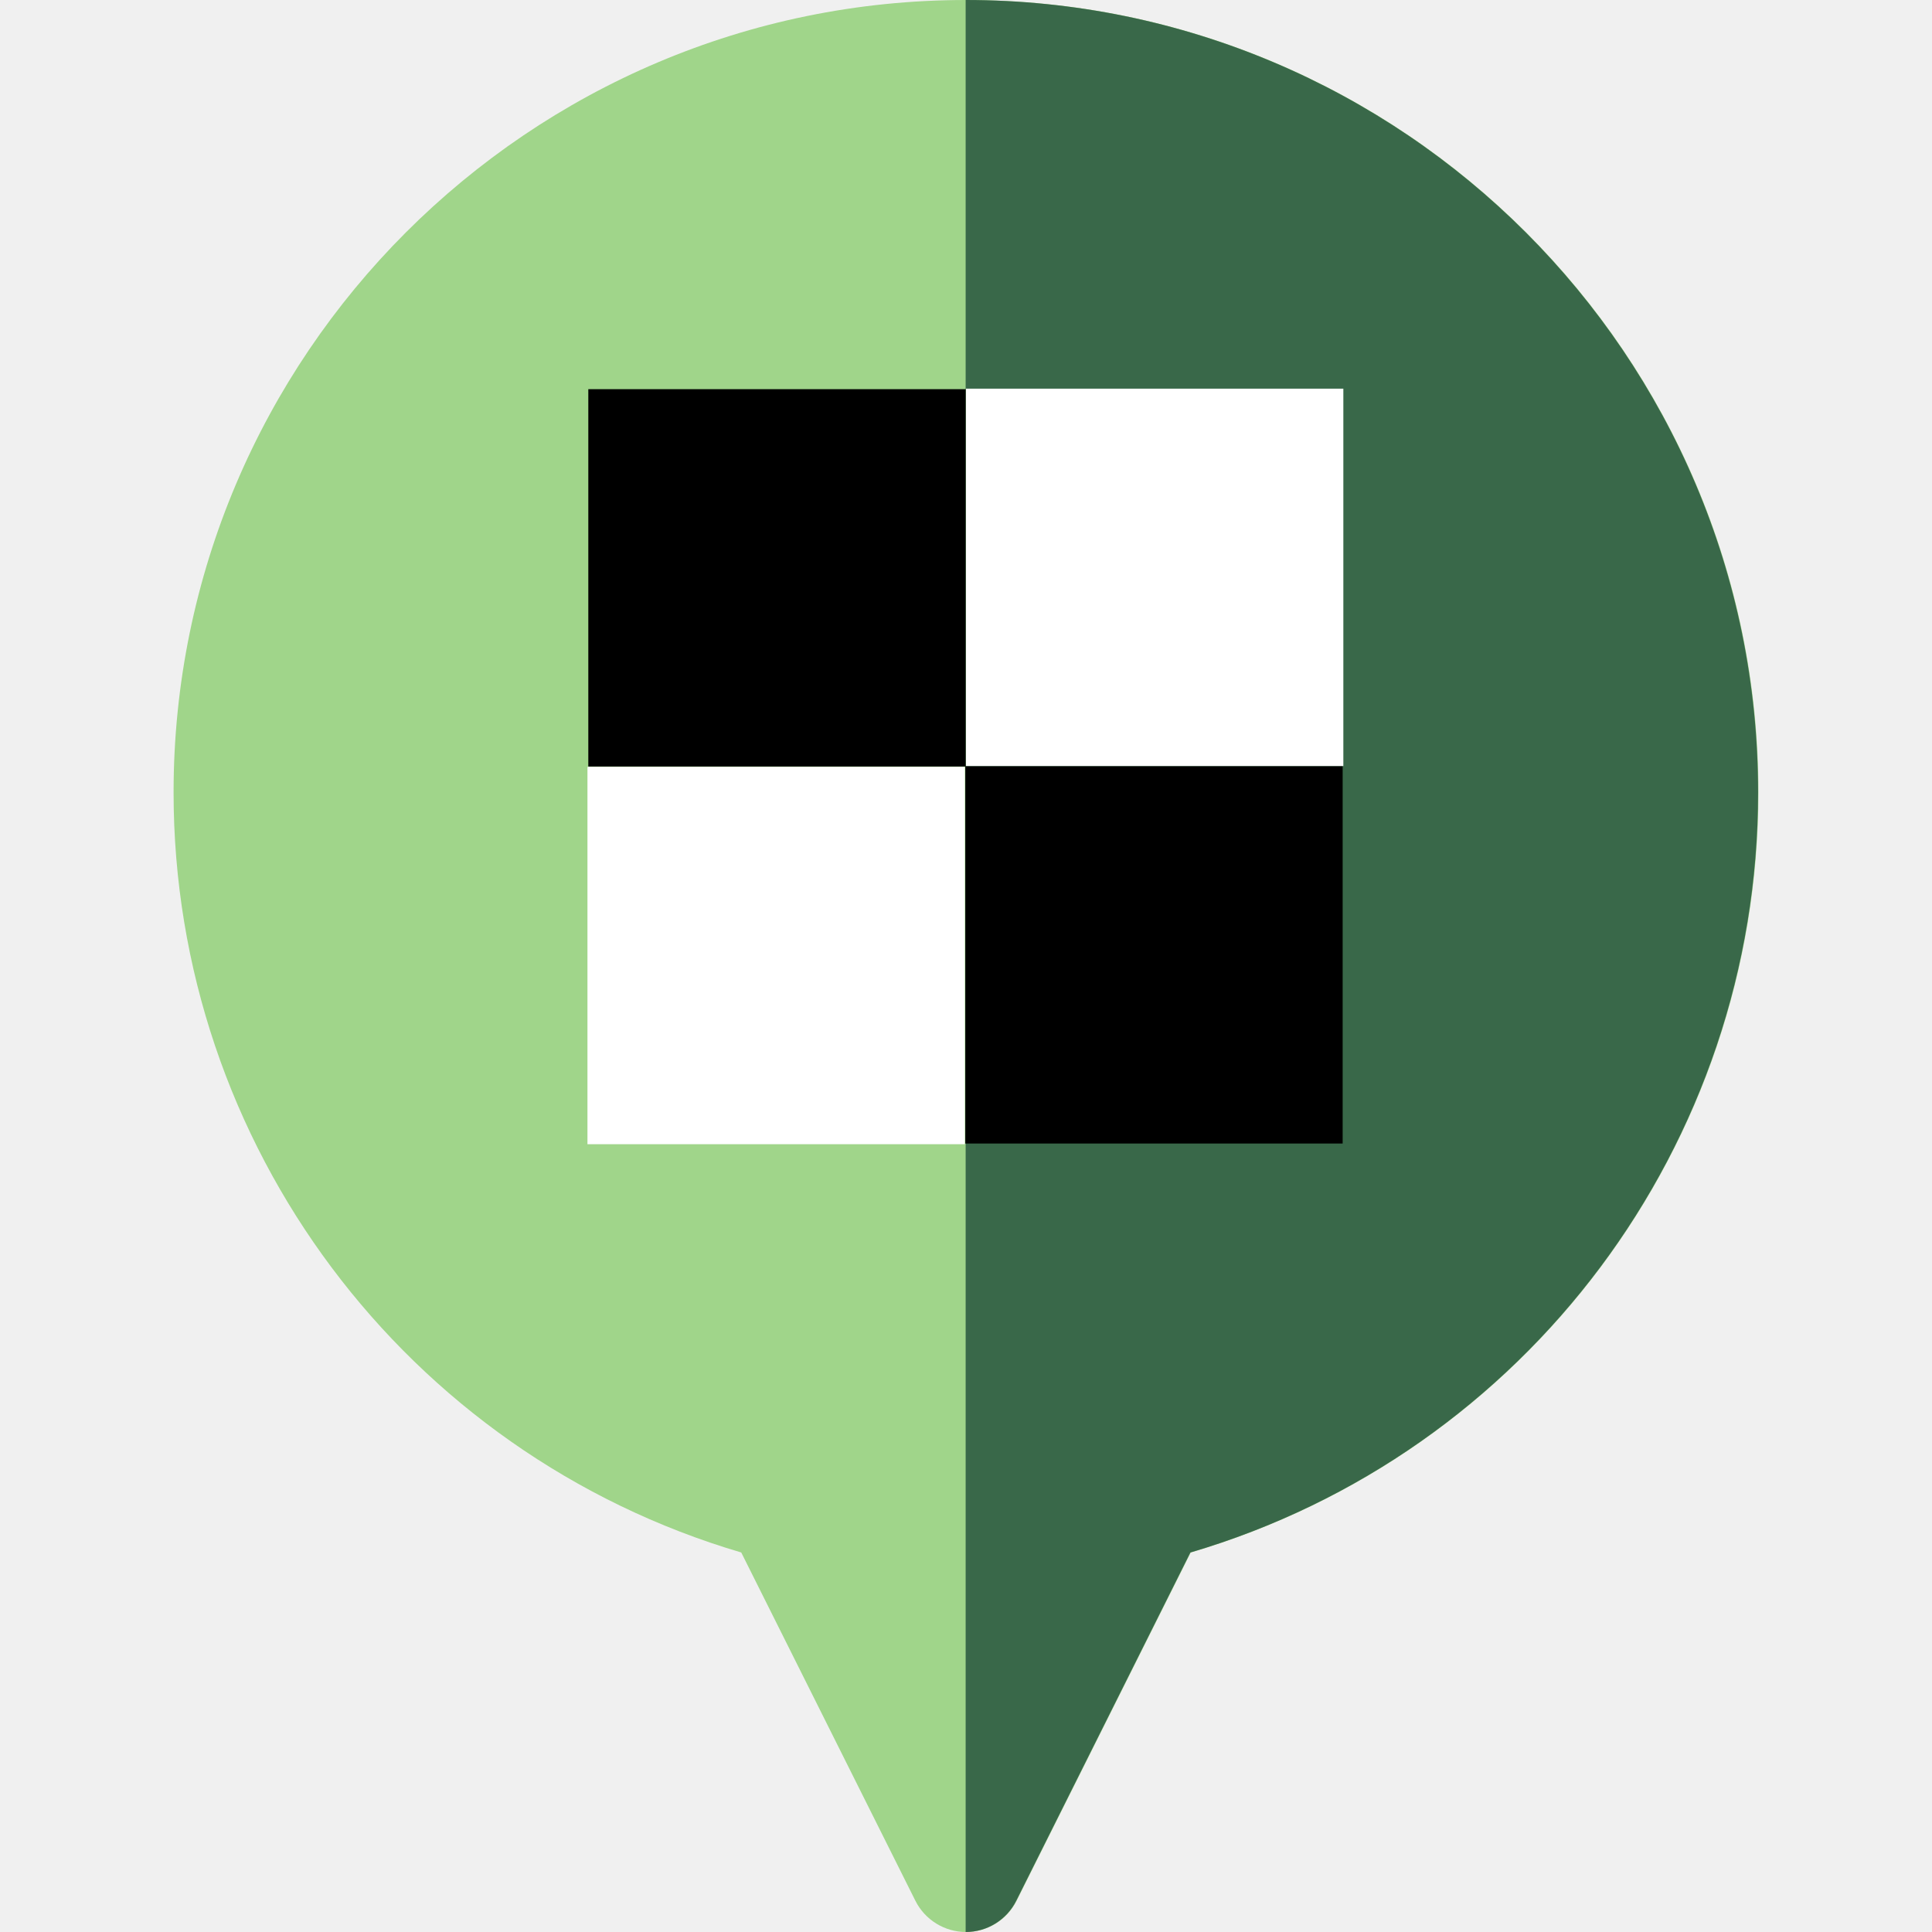
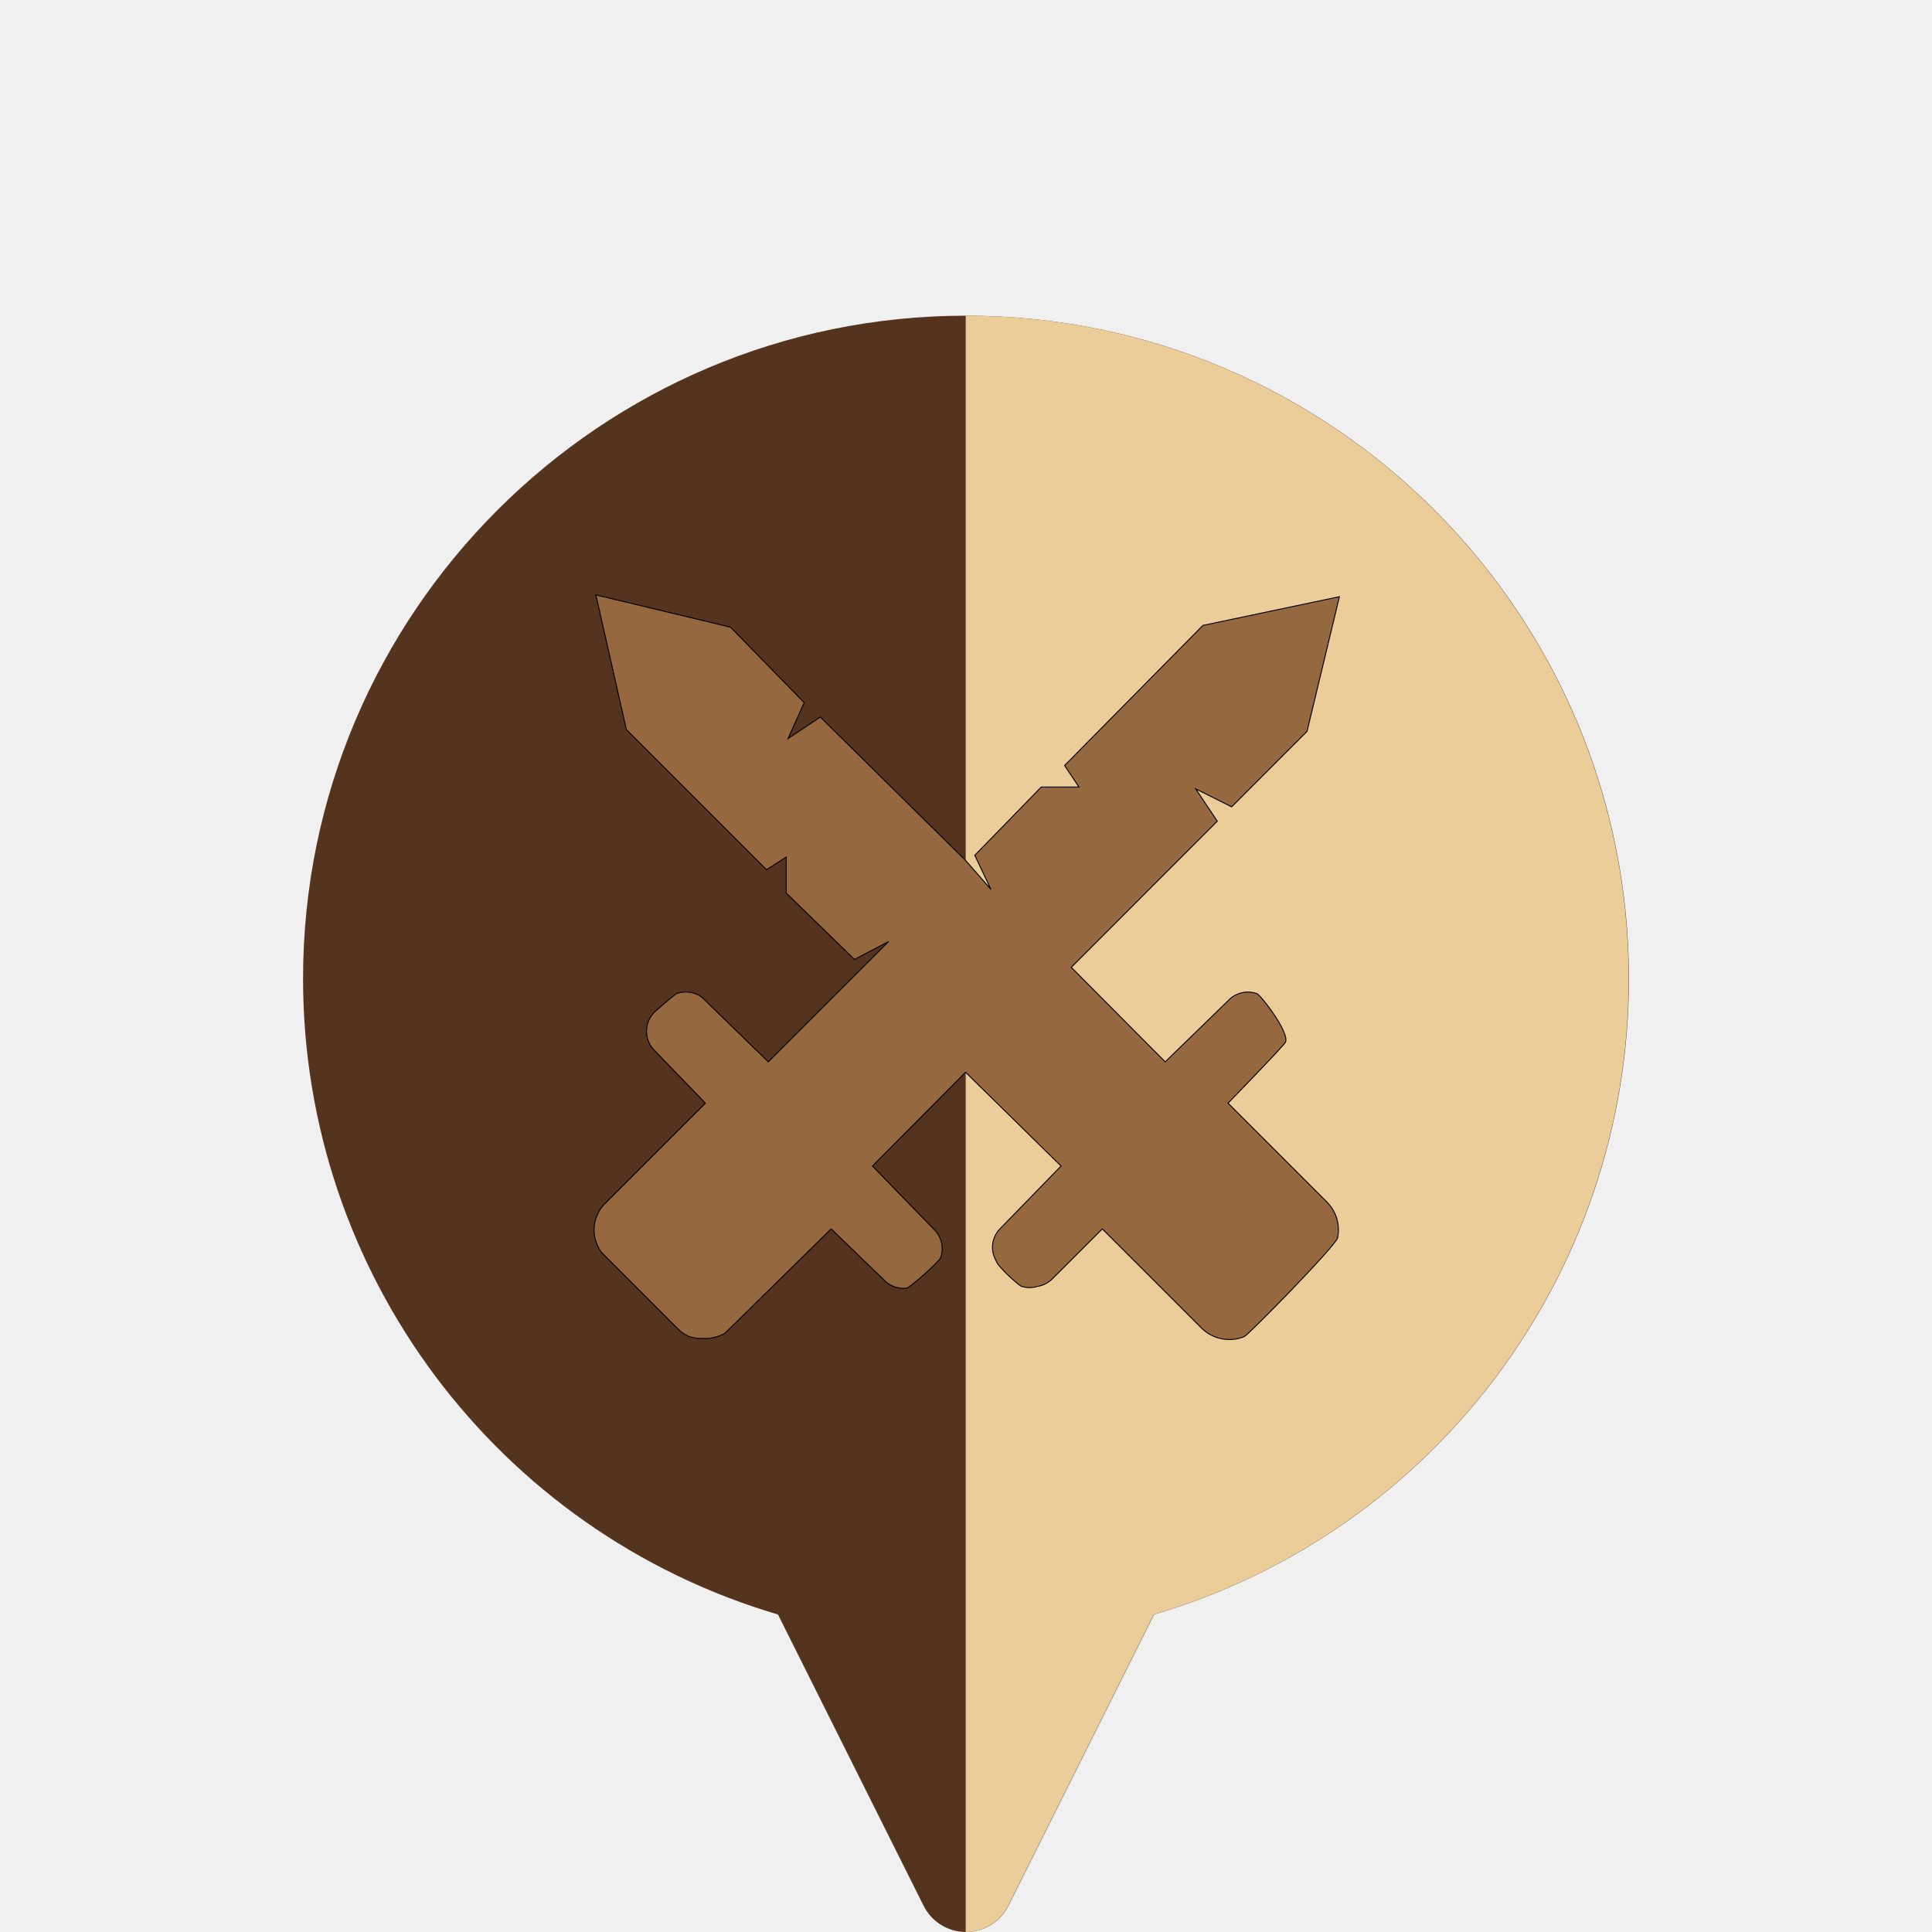
- <svg xmlns="http://www.w3.org/2000/svg" width="36" height="36" viewBox="0 0 512 512">
-   <path d="m256,512c-5.684,0 -10.875,-3.211 -13.418,-8.293l-46.141,-92.281c-88.922,-26.215 -150.441,-108.066 -150.441,-201.426c0,-115.793 94.207,-210 210,-210s210,94.207 210,210c0,93.363 -61.52,175.215 -150.445,201.43l-46.141,92.277c-2.539,5.082 -7.734,8.293 -13.414,8.293zm0,0" fill="#A0D58A" id="svg_1" />
-   <path id="svg_2" fill="#396849" d="m255.909,0l0,512c5.68,0 10.875,-3.211 13.414,-8.293l46.141,-92.277c88.926,-26.215 150.445,-108.066 150.445,-201.43c0,-115.793 -94.207,-210 -210,-210zm0,0" />
-   <rect id="svg_3" height="100" width="100" y="203.227" x="155.682" fill="#ffffff" />
-   <rect id="svg_4" height="100" width="100" y="103.136" x="155.909" fill="#000000" />
-   <rect id="svg_5" height="100" width="100" y="203.045" x="255.818" fill="#000000" />
-   <rect id="svg_6" height="100" width="100" y="103" x="256" fill="#ffffff" />
+ <svg xmlns="http://www.w3.org/2000/svg" width="42" height="42" viewBox="0 0 612 612">
+   <path fill="#54341f" d="M 306 612 C 300.316 612 295.125 608.789 292.582 603.707 L 246.441 511.426 C 157.52 485.211 96 403.359 96 310 C 96 194.207 190.207 100 306 100 C 421.793 100 516 194.207 516 310 C 516 403.363 454.48 485.215 365.555 511.43 L 319.414 603.707 C 316.875 608.789 311.68 612 306 612 Z M 306 612" />
+   <path fill="#ebcd99" d="M 305.909 100 L 305.909 612 C 311.589 612 316.784 608.789 319.323 603.707 L 365.464 511.43 C 454.39 485.215 515.909 403.363 515.909 310 C 515.909 194.207 421.702 100 305.909 100 Z M 305.909 100" />
+   <path fill="#966840" d="M 420.3 380.732 L 389.004 349.444 C 389.004 349.444 406.81 331.143 407.217 330.103 C 408.482 326.991 399.407 315.234 398.111 314.732 C 394.9 313.612 391.321 314.513 389.004 317.021 L 369.1 336.362 L 339.347 306.426 L 385.598 260.127 L 378.764 249.888 L 390.147 255.582 L 414.034 231.674 L 424.28 189.011 L 381.044 198.114 L 337.234 242.49 L 341.786 249.311 L 329.837 249.311 L 308.787 270.931 L 313.907 281.741 L 305.947 272.639 L 259.861 227.136 L 249.621 233.959 L 254.74 222.576 L 231.419 198.683 L 188.751 188.443 L 198.415 231.111 L 242.791 275.489 L 249.056 271.502 L 249.056 282.886 L 270.677 303.928 L 281.487 298.245 L 243.362 336.362 L 222.32 315.879 C 220.016 314.194 217.03 313.768 214.35 314.732 C 213.262 315.314 207.517 320.426 207.517 320.426 C 203.886 323.806 203.886 329.571 207.517 332.948 L 223.454 349.444 L 192.162 380.732 C 189.57 383.051 188.118 386.375 188.182 389.847 C 188.25 392.282 189.037 394.653 190.461 396.662 L 214.35 420.562 C 215.47 421.775 216.816 422.746 218.33 423.407 C 219.809 423.859 221.342 424.047 222.881 423.973 C 225.28 424.072 227.645 423.475 229.718 422.263 L 263.279 389.27 L 279.769 405.194 C 281.629 407.309 284.389 408.373 287.18 408.05 C 288.432 407.759 297.51 399.679 297.984 398.372 C 299.104 395.154 298.21 391.581 295.704 389.27 L 276.361 369.361 L 305.87 339.661 L 336.108 369.361 L 316.75 389.27 C 315.545 390.522 314.758 392.113 314.478 393.822 C 314.184 395.787 314.591 397.807 315.621 399.511 C 315.621 400.651 322.303 406.971 323.584 407.479 C 325.255 408.005 327.038 408.005 328.709 407.479 C 330.424 407.197 332.009 406.403 333.248 405.194 L 349.183 389.27 L 380.478 420.562 C 384.028 424.195 389.422 425.318 394.135 423.407 C 395.62 422.713 423.232 394.502 423.712 392.113 C 424.568 387.989 423.278 383.711 420.3 380.732 Z" stroke="#000" stroke-width=".3" />
</svg>
